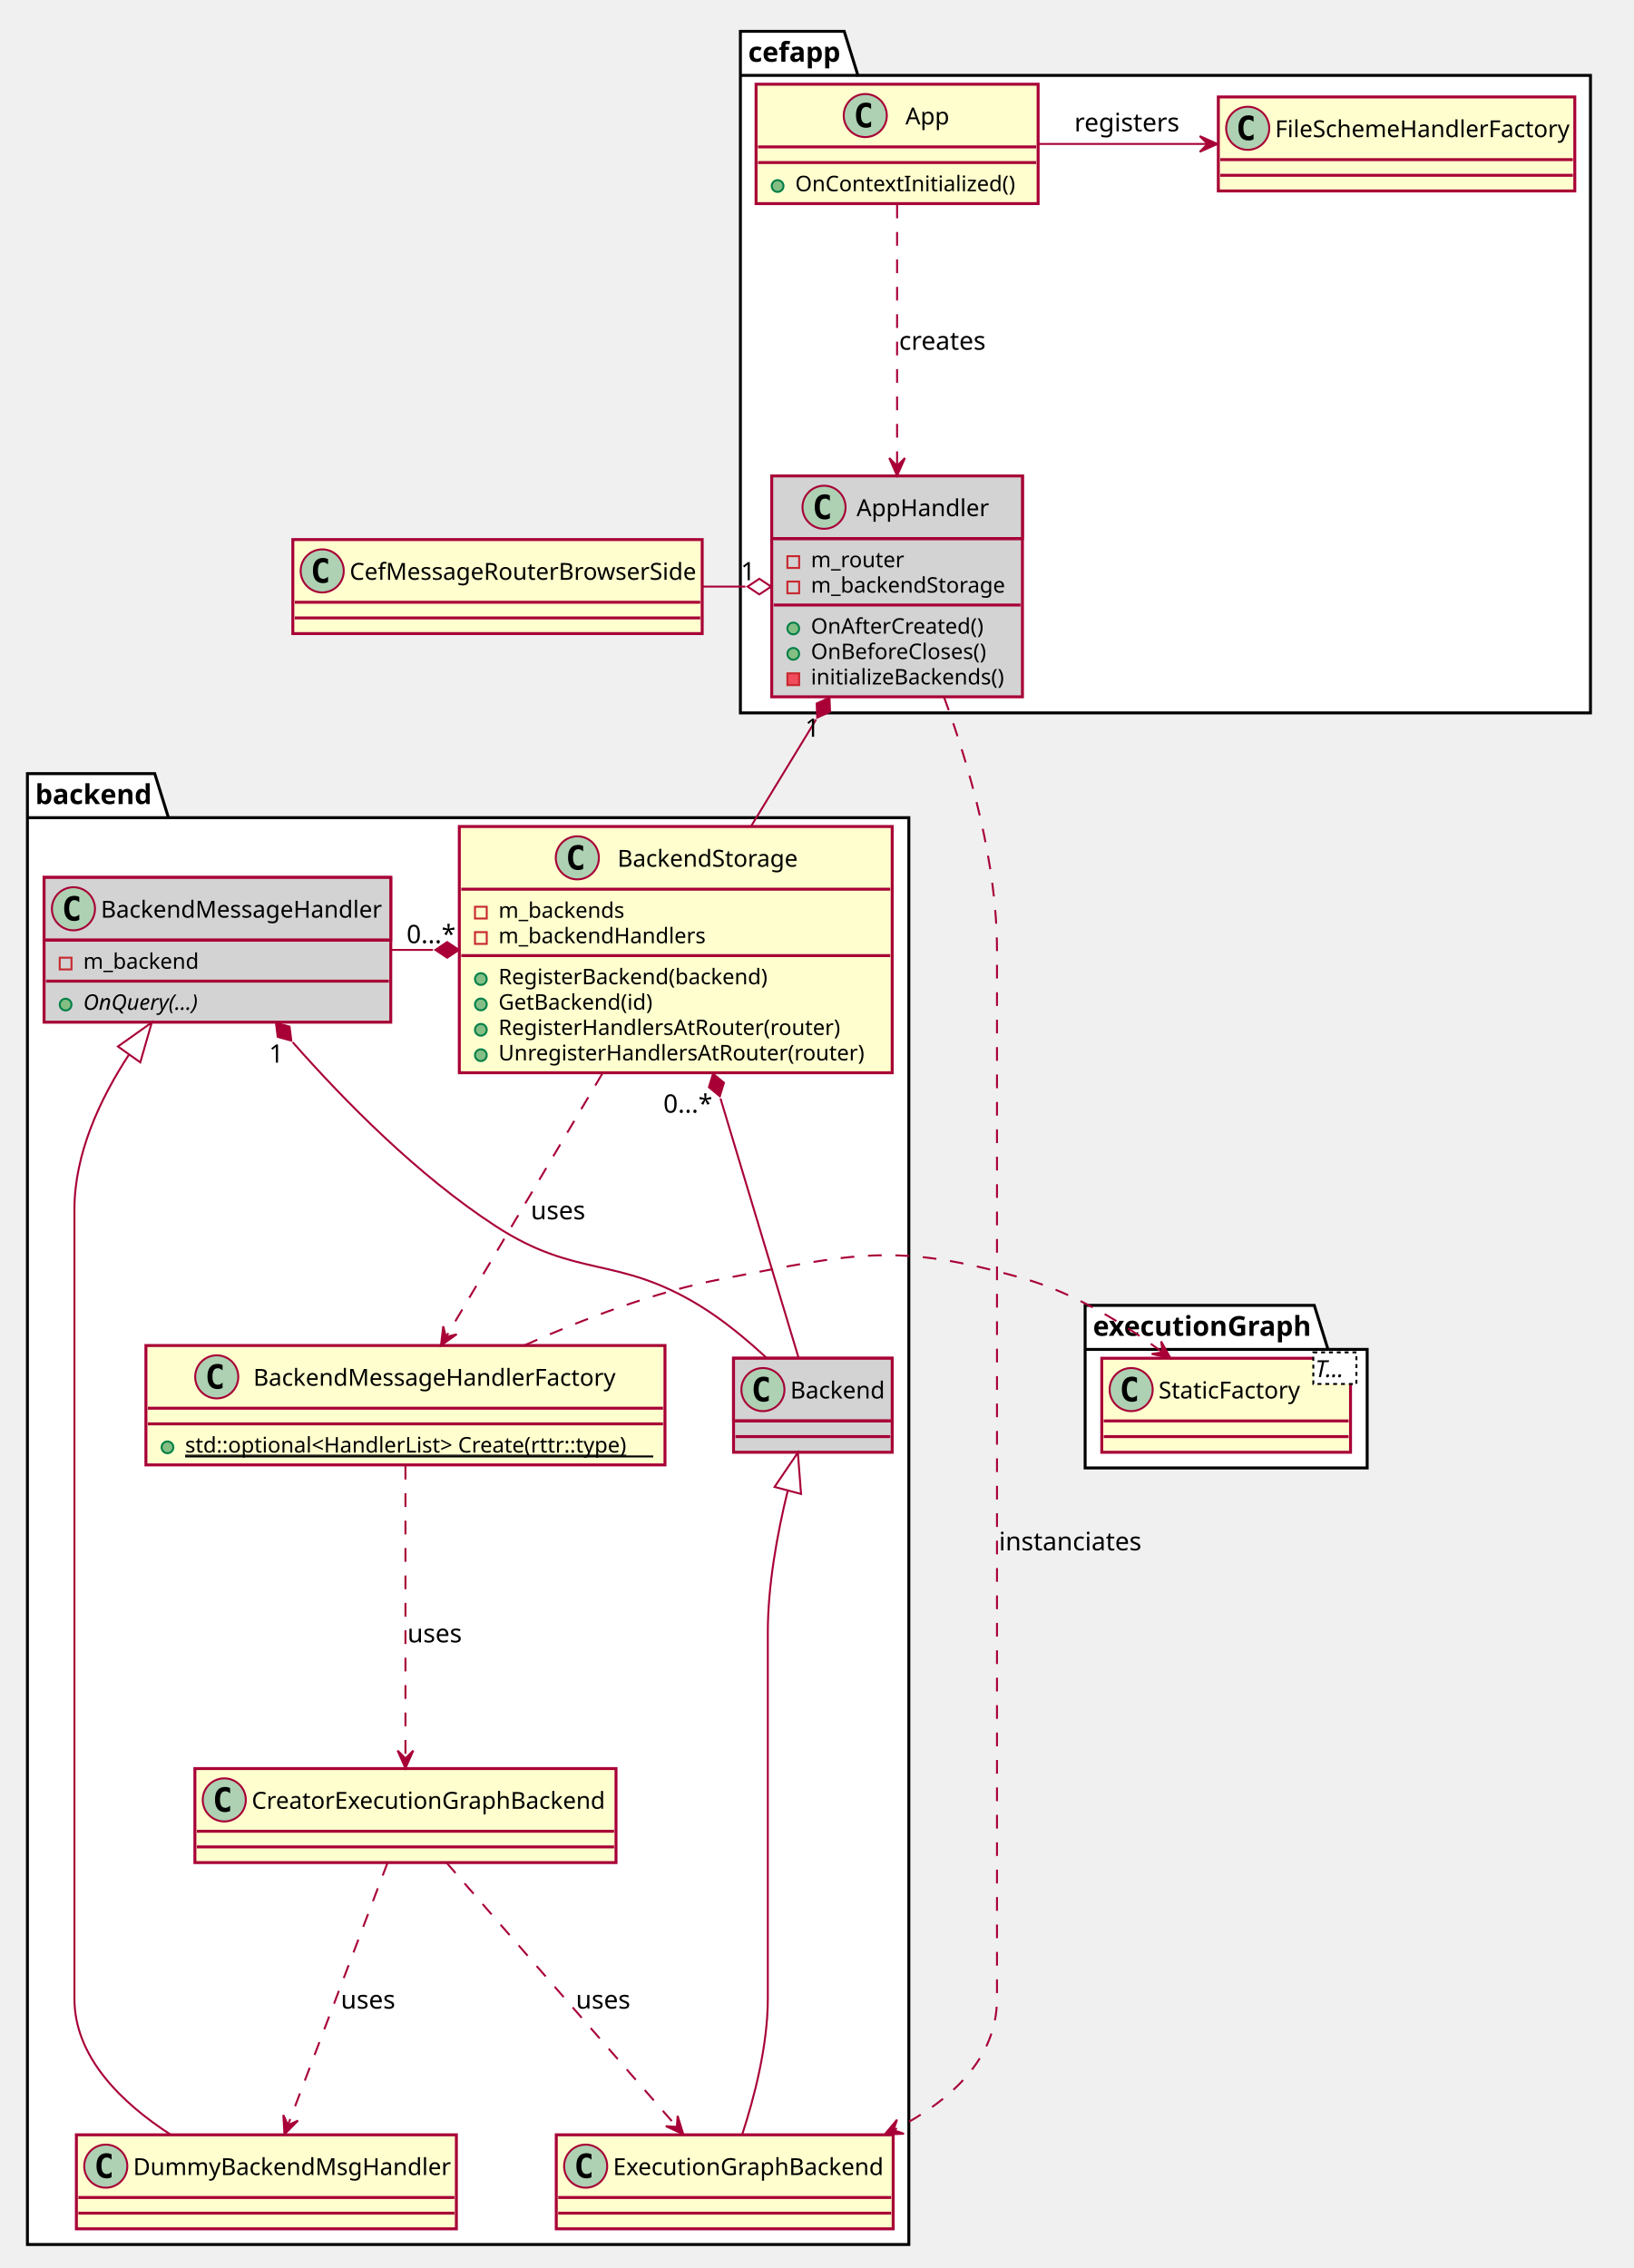
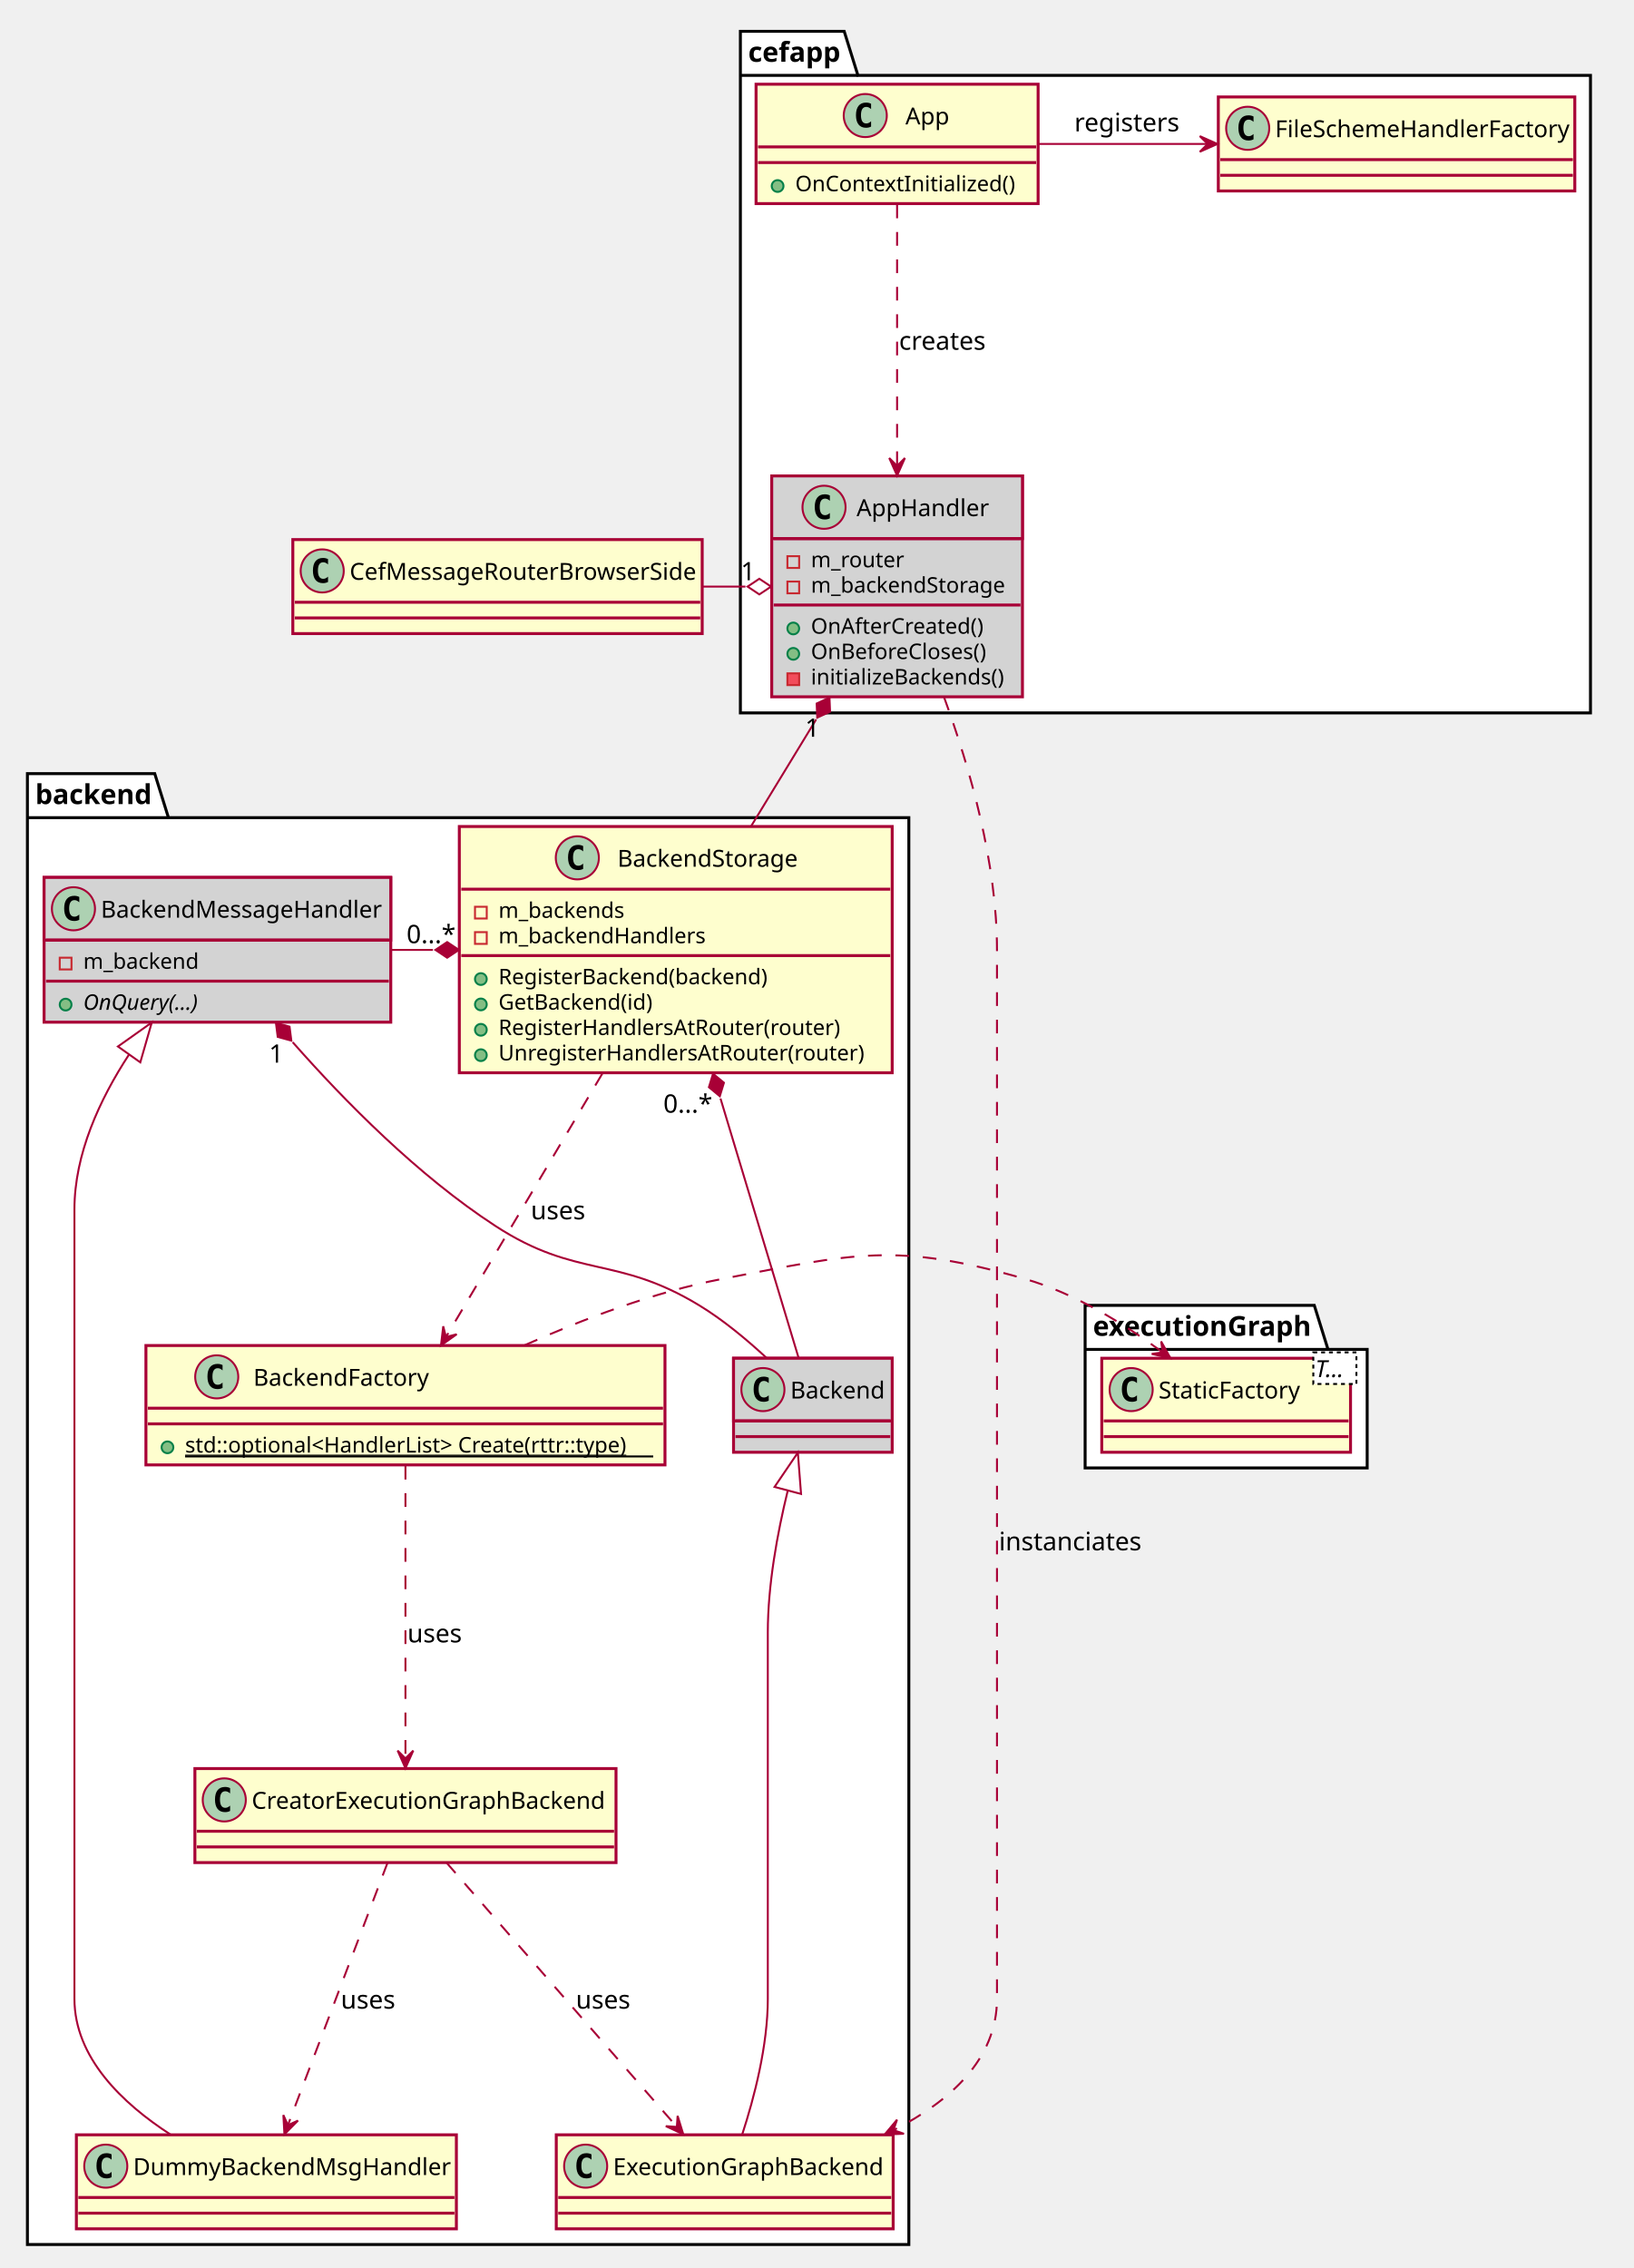
<svg xmlns="http://www.w3.org/2000/svg" contentScriptType="application/ecmascript" contentStyleType="text/css" height="1158px" preserveAspectRatio="none" style="width:834px;height:1158px;" version="1.1" viewBox="0 0 834 1158" width="834px" zoomAndPan="magnify">
  <defs />
  <g>
    <polygon fill="#FFFFFF" points="378,16,431,16,438,38.488,812,38.488,812,364,378,364,378,16" style="stroke: #000000; stroke-width: 1.5;" />
    <line style="stroke: #000000; stroke-width: 1.5;" x1="378" x2="438" y1="38.488" y2="38.488" />
    <text fill="#000000" font-family="sans-serif" font-size="14" font-weight="bold" lengthAdjust="spacingAndGlyphs" textLength="47" x="382" y="31.535">cefapp</text>
    <polygon fill="#FFFFFF" points="14,395,79,395,86,417.488,464,417.488,464,1146,14,1146,14,395" style="stroke: #000000; stroke-width: 1.5;" />
    <line style="stroke: #000000; stroke-width: 1.5;" x1="14" x2="86" y1="417.488" y2="417.488" />
    <text fill="#000000" font-family="sans-serif" font-size="14" font-weight="bold" lengthAdjust="spacingAndGlyphs" textLength="59" x="18" y="410.535">backend</text>
    <polygon fill="#FFFFFF" points="554,666.5,671,666.5,678,688.988,698,688.988,698,749.5,554,749.5,554,666.5" style="stroke: #000000; stroke-width: 1.5;" />
    <line style="stroke: #000000; stroke-width: 1.5;" x1="554" x2="678" y1="688.988" y2="688.988" />
    <text fill="#000000" font-family="sans-serif" font-size="14" font-weight="bold" lengthAdjust="spacingAndGlyphs" textLength="111" x="558" y="682.035">executionGraph</text>
    <rect fill="#FEFECE" height="60.955" id="cefapp::App" style="stroke: #A80036; stroke-width: 1.5;" width="144" x="386" y="43" />
    <ellipse cx="441.75" cy="59" fill="#ADD1B2" rx="11" ry="11" style="stroke: #A80036; stroke-width: 1.0;" />
    <path d="M444.723,64.643 Q444.142,64.942 443.503,65.091 Q442.864,65.241 442.158,65.241 Q439.651,65.241 438.332,63.589 Q437.012,61.937 437.012,58.816 Q437.012,55.687 438.332,54.035 Q439.651,52.383 442.158,52.383 Q442.864,52.383 443.511,52.532 Q444.159,52.682 444.723,52.98 L444.723,55.703 Q444.092,55.122 443.499,54.852 Q442.905,54.583 442.274,54.583 Q440.93,54.583 440.245,55.649 Q439.56,56.716 439.56,58.816 Q439.56,60.908 440.245,61.974 Q440.93,63.041 442.274,63.041 Q442.905,63.041 443.499,62.771 Q444.092,62.502 444.723,61.92 Z " />
    <text fill="#000000" font-family="sans-serif" font-size="12" lengthAdjust="spacingAndGlyphs" textLength="24" x="462.25" y="63.535">App</text>
    <line style="stroke: #A80036; stroke-width: 1.5;" x1="387" x2="529" y1="75" y2="75" />
    <line style="stroke: #A80036; stroke-width: 1.5;" x1="387" x2="529" y1="83" y2="83" />
    <ellipse cx="397" cy="94.978" fill="#84BE84" rx="3" ry="3" style="stroke: #038048; stroke-width: 1.0;" />
    <text fill="#000000" font-family="sans-serif" font-size="11" lengthAdjust="spacingAndGlyphs" textLength="118" x="406" y="97.635">OnContextInitialized()</text>
    <rect fill="#D3D3D3" height="112.775" id="cefapp::AppHandler" style="stroke: #A80036; stroke-width: 1.5;" width="128" x="394" y="243" />
    <rect fill="#D3D3D3" height="32" style="stroke: #A80036; stroke-width: 1.5;" width="128" x="394" y="243" />
    <ellipse cx="420.7" cy="259" fill="#ADD1B2" rx="11" ry="11" style="stroke: #A80036; stroke-width: 1.0;" />
    <path d="M423.673,264.643 Q423.092,264.942 422.453,265.091 Q421.814,265.241 421.108,265.241 Q418.601,265.241 417.281,263.589 Q415.962,261.937 415.962,258.816 Q415.962,255.686 417.281,254.035 Q418.601,252.383 421.108,252.383 Q421.814,252.383 422.461,252.532 Q423.109,252.682 423.673,252.981 L423.673,255.703 Q423.042,255.122 422.449,254.852 Q421.855,254.583 421.224,254.583 Q419.88,254.583 419.195,255.649 Q418.51,256.716 418.51,258.816 Q418.51,260.908 419.195,261.974 Q419.88,263.041 421.224,263.041 Q421.855,263.041 422.449,262.771 Q423.042,262.502 423.673,261.92 Z " />
    <text fill="#000000" font-family="sans-serif" font-size="12" lengthAdjust="spacingAndGlyphs" textLength="70" x="437.3" y="263.535">AppHandler</text>
    <line style="stroke: #A80036; stroke-width: 1.5;" x1="395" x2="521" y1="275" y2="275" />
    <rect fill="none" height="6" style="stroke: #C82930; stroke-width: 1.0;" width="6" x="402" y="283.978" />
    <text fill="#000000" font-family="sans-serif" font-size="11" lengthAdjust="spacingAndGlyphs" textLength="50" x="414" y="289.635">m_router</text>
    <rect fill="none" height="6" style="stroke: #C82930; stroke-width: 1.0;" width="6" x="402" y="296.933" />
    <text fill="#000000" font-family="sans-serif" font-size="11" lengthAdjust="spacingAndGlyphs" textLength="102" x="414" y="302.59">m_backendStorage</text>
    <line style="stroke: #A80036; stroke-width: 1.5;" x1="395" x2="521" y1="308.91" y2="308.91" />
    <ellipse cx="405" cy="320.888" fill="#84BE84" rx="3" ry="3" style="stroke: #038048; stroke-width: 1.0;" />
    <text fill="#000000" font-family="sans-serif" font-size="11" lengthAdjust="spacingAndGlyphs" textLength="93" x="414" y="323.545">OnAfterCreated()</text>
    <ellipse cx="405" cy="333.843" fill="#84BE84" rx="3" ry="3" style="stroke: #038048; stroke-width: 1.0;" />
    <text fill="#000000" font-family="sans-serif" font-size="11" lengthAdjust="spacingAndGlyphs" textLength="94" x="414" y="336.5">OnBeforeCloses()</text>
    <rect fill="#F24D5C" height="6" style="stroke: #C82930; stroke-width: 1.0;" width="6" x="402" y="343.798" />
    <text fill="#000000" font-family="sans-serif" font-size="11" lengthAdjust="spacingAndGlyphs" textLength="102" x="414" y="349.455">initializeBackends()</text>
    <rect fill="#FEFECE" height="48" id="cefapp::FileSchemeHandlerFactory" style="stroke: #A80036; stroke-width: 1.5;" width="182" x="622" y="49.5" />
    <ellipse cx="637" cy="65.5" fill="#ADD1B2" rx="11" ry="11" style="stroke: #A80036; stroke-width: 1.0;" />
    <path d="M639.973,71.143 Q639.392,71.442 638.753,71.591 Q638.114,71.741 637.408,71.741 Q634.901,71.741 633.582,70.089 Q632.262,68.437 632.262,65.316 Q632.262,62.187 633.582,60.535 Q634.901,58.883 637.408,58.883 Q638.114,58.883 638.761,59.032 Q639.409,59.182 639.973,59.48 L639.973,62.203 Q639.342,61.622 638.749,61.352 Q638.155,61.083 637.524,61.083 Q636.18,61.083 635.495,62.149 Q634.81,63.216 634.81,65.316 Q634.81,67.408 635.495,68.474 Q636.18,69.541 637.524,69.541 Q638.155,69.541 638.749,69.271 Q639.342,69.001 639.973,68.42 Z " />
    <text fill="#000000" font-family="sans-serif" font-size="12" lengthAdjust="spacingAndGlyphs" textLength="150" x="651" y="70.035">FileSchemeHandlerFactory</text>
    <line style="stroke: #A80036; stroke-width: 1.5;" x1="623" x2="803" y1="81.5" y2="81.5" />
    <line style="stroke: #A80036; stroke-width: 1.5;" x1="623" x2="803" y1="89.5" y2="89.5" />
    <rect fill="#FEFECE" height="125.731" id="backend::BackendStorage" style="stroke: #A80036; stroke-width: 1.5;" width="221" x="234.5" y="422" />
    <ellipse cx="294.75" cy="438" fill="#ADD1B2" rx="11" ry="11" style="stroke: #A80036; stroke-width: 1.0;" />
    <path d="M297.723,443.643 Q297.142,443.942 296.503,444.091 Q295.864,444.241 295.158,444.241 Q292.651,444.241 291.332,442.589 Q290.012,440.937 290.012,437.816 Q290.012,434.687 291.332,433.035 Q292.651,431.383 295.158,431.383 Q295.864,431.383 296.511,431.532 Q297.159,431.682 297.723,431.981 L297.723,434.703 Q297.092,434.122 296.499,433.852 Q295.905,433.582 295.274,433.582 Q293.93,433.582 293.245,434.649 Q292.56,435.716 292.56,437.816 Q292.56,439.908 293.245,440.974 Q293.93,442.041 295.274,442.041 Q295.905,442.041 296.499,441.771 Q297.092,441.502 297.723,440.92 Z " />
    <text fill="#000000" font-family="sans-serif" font-size="12" lengthAdjust="spacingAndGlyphs" textLength="92" x="315.25" y="442.535">BackendStorage</text>
    <line style="stroke: #A80036; stroke-width: 1.5;" x1="235.5" x2="454.5" y1="454" y2="454" />
    <rect fill="none" height="6" style="stroke: #C82930; stroke-width: 1.0;" width="6" x="242.5" y="462.978" />
    <text fill="#000000" font-family="sans-serif" font-size="11" lengthAdjust="spacingAndGlyphs" textLength="67" x="254.5" y="468.635">m_backends</text>
    <rect fill="none" height="6" style="stroke: #C82930; stroke-width: 1.0;" width="6" x="242.5" y="475.933" />
    <text fill="#000000" font-family="sans-serif" font-size="11" lengthAdjust="spacingAndGlyphs" textLength="109" x="254.5" y="481.59">m_backendHandlers</text>
    <line style="stroke: #A80036; stroke-width: 1.5;" x1="235.5" x2="454.5" y1="487.91" y2="487.91" />
    <ellipse cx="245.5" cy="499.888" fill="#84BE84" rx="3" ry="3" style="stroke: #038048; stroke-width: 1.0;" />
    <text fill="#000000" font-family="sans-serif" font-size="11" lengthAdjust="spacingAndGlyphs" textLength="141" x="254.5" y="502.545">RegisterBackend(backend)</text>
    <ellipse cx="245.5" cy="512.843" fill="#84BE84" rx="3" ry="3" style="stroke: #038048; stroke-width: 1.0;" />
    <text fill="#000000" font-family="sans-serif" font-size="11" lengthAdjust="spacingAndGlyphs" textLength="80" x="254.5" y="515.5">GetBackend(id)</text>
    <ellipse cx="245.5" cy="525.798" fill="#84BE84" rx="3" ry="3" style="stroke: #038048; stroke-width: 1.0;" />
    <text fill="#000000" font-family="sans-serif" font-size="11" lengthAdjust="spacingAndGlyphs" textLength="182" x="254.5" y="528.455">RegisterHandlersAtRouter(router)</text>
    <ellipse cx="245.5" cy="538.753" fill="#84BE84" rx="3" ry="3" style="stroke: #038048; stroke-width: 1.0;" />
    <text fill="#000000" font-family="sans-serif" font-size="11" lengthAdjust="spacingAndGlyphs" textLength="195" x="254.5" y="541.41">UnregisterHandlersAtRouter(router)</text>
    <rect fill="#D3D3D3" height="48" id="backend::Backend" style="stroke: #A80036; stroke-width: 1.5;" width="81" x="374.5" y="693.5" />
    <rect fill="#D3D3D3" height="32" style="stroke: #A80036; stroke-width: 1.5;" width="81" x="374.5" y="693.5" />
    <ellipse cx="389.5" cy="709.5" fill="#ADD1B2" rx="11" ry="11" style="stroke: #A80036; stroke-width: 1.0;" />
    <path d="M392.473,715.143 Q391.892,715.442 391.253,715.591 Q390.614,715.741 389.908,715.741 Q387.401,715.741 386.082,714.089 Q384.762,712.437 384.762,709.316 Q384.762,706.187 386.082,704.535 Q387.401,702.883 389.908,702.883 Q390.614,702.883 391.261,703.032 Q391.909,703.182 392.473,703.481 L392.473,706.203 Q391.842,705.622 391.249,705.352 Q390.655,705.082 390.024,705.082 Q388.68,705.082 387.995,706.149 Q387.31,707.216 387.31,709.316 Q387.31,711.408 387.995,712.474 Q388.68,713.541 390.024,713.541 Q390.655,713.541 391.249,713.271 Q391.842,713.001 392.473,712.42 Z " />
    <text fill="#000000" font-family="sans-serif" font-size="12" lengthAdjust="spacingAndGlyphs" textLength="49" x="403.5" y="714.035">Backend</text>
    <line style="stroke: #A80036; stroke-width: 1.5;" x1="375.5" x2="454.5" y1="725.5" y2="725.5" />
    <line style="stroke: #A80036; stroke-width: 1.5;" x1="375.5" x2="454.5" y1="733.5" y2="733.5" />
    <rect fill="#D3D3D3" height="73.91" id="backend::BackendMessageHandler" style="stroke: #A80036; stroke-width: 1.5;" width="177" x="22.5" y="448" />
    <rect fill="#D3D3D3" height="32" style="stroke: #A80036; stroke-width: 1.5;" width="177" x="22.5" y="448" />
    <ellipse cx="37.5" cy="464" fill="#ADD1B2" rx="11" ry="11" style="stroke: #A80036; stroke-width: 1.0;" />
    <path d="M40.473,469.643 Q39.892,469.942 39.253,470.091 Q38.614,470.241 37.908,470.241 Q35.401,470.241 34.081,468.589 Q32.762,466.937 32.762,463.816 Q32.762,460.687 34.081,459.035 Q35.401,457.383 37.908,457.383 Q38.614,457.383 39.261,457.532 Q39.909,457.682 40.473,457.981 L40.473,460.703 Q39.842,460.122 39.249,459.852 Q38.655,459.582 38.024,459.582 Q36.68,459.582 35.995,460.649 Q35.31,461.716 35.31,463.816 Q35.31,465.908 35.995,466.974 Q36.68,468.041 38.024,468.041 Q38.655,468.041 39.249,467.771 Q39.842,467.502 40.473,466.92 Z " />
    <text fill="#000000" font-family="sans-serif" font-size="12" lengthAdjust="spacingAndGlyphs" textLength="145" x="51.5" y="468.535">BackendMessageHandler</text>
    <line style="stroke: #A80036; stroke-width: 1.5;" x1="23.5" x2="198.5" y1="480" y2="480" />
    <rect fill="none" height="6" style="stroke: #C82930; stroke-width: 1.0;" width="6" x="30.5" y="488.978" />
    <text fill="#000000" font-family="sans-serif" font-size="11" lengthAdjust="spacingAndGlyphs" textLength="61" x="42.5" y="494.635">m_backend</text>
    <line style="stroke: #A80036; stroke-width: 1.5;" x1="23.5" x2="198.5" y1="500.955" y2="500.955" />
    <ellipse cx="33.5" cy="512.933" fill="#84BE84" rx="3" ry="3" style="stroke: #038048; stroke-width: 1.0;" />
    <text fill="#000000" font-family="sans-serif" font-size="11" font-style="italic" lengthAdjust="spacingAndGlyphs" textLength="66" x="42.5" y="515.59">OnQuery(...)</text>
-     <rect fill="#FEFECE" height="60.955" id="backend::BackendMessageHandlerFactory" style="stroke: #A80036; stroke-width: 1.5;" width="265" x="74.5" y="687" />
+     <rect fill="#FEFECE" height="60.955" id="backend::BackendFactory" style="stroke: #A80036; stroke-width: 1.5;" width="265" x="74.5" y="687" />
    <ellipse cx="110.65" cy="703" fill="#ADD1B2" rx="11" ry="11" style="stroke: #A80036; stroke-width: 1.0;" />
    <path d="M113.623,708.643 Q113.042,708.942 112.403,709.091 Q111.764,709.241 111.058,709.241 Q108.551,709.241 107.231,707.589 Q105.912,705.937 105.912,702.816 Q105.912,699.687 107.231,698.035 Q108.551,696.383 111.058,696.383 Q111.764,696.383 112.411,696.532 Q113.059,696.682 113.623,696.981 L113.623,699.703 Q112.992,699.122 112.399,698.852 Q111.805,698.582 111.174,698.582 Q109.83,698.582 109.145,699.649 Q108.46,700.716 108.46,702.816 Q108.46,704.908 109.145,705.974 Q109.83,707.041 111.174,707.041 Q111.805,707.041 112.399,706.771 Q112.992,706.501 113.623,705.92 Z " />
-     <text fill="#000000" font-family="sans-serif" font-size="12" lengthAdjust="spacingAndGlyphs" textLength="186" x="129.35" y="707.535">BackendMessageHandlerFactory</text>
+     <text fill="#000000" font-family="sans-serif" font-size="12" lengthAdjust="spacingAndGlyphs" textLength="186" x="129.35" y="707.535">BackendFactory</text>
    <line style="stroke: #A80036; stroke-width: 1.5;" x1="75.5" x2="338.5" y1="719" y2="719" />
    <line style="stroke: #A80036; stroke-width: 1.5;" x1="75.5" x2="338.5" y1="727" y2="727" />
    <ellipse cx="85.5" cy="738.977" fill="#84BE84" rx="3" ry="3" style="stroke: #038048; stroke-width: 1.0;" />
    <text fill="#000000" font-family="sans-serif" font-size="11" lengthAdjust="spacingAndGlyphs" text-decoration="underline" textLength="239" x="94.5" y="741.635">std::optional&lt;HandlerList&gt; Create(rttr::type)</text>
    <line style="stroke: #000000; stroke-width: 1.0;" x1="94.5" x2="333.5" y1="743.635" y2="743.635" />
    <rect fill="#FEFECE" height="48" id="backend::CreatorExecutionGraphBackend" style="stroke: #A80036; stroke-width: 1.5;" width="215" x="99.5" y="903" />
    <ellipse cx="114.5" cy="919" fill="#ADD1B2" rx="11" ry="11" style="stroke: #A80036; stroke-width: 1.0;" />
    <path d="M117.473,924.643 Q116.892,924.942 116.253,925.091 Q115.614,925.241 114.908,925.241 Q112.401,925.241 111.082,923.589 Q109.762,921.937 109.762,918.816 Q109.762,915.687 111.082,914.035 Q112.401,912.383 114.908,912.383 Q115.614,912.383 116.261,912.532 Q116.909,912.682 117.473,912.981 L117.473,915.703 Q116.842,915.122 116.249,914.852 Q115.655,914.582 115.024,914.582 Q113.68,914.582 112.995,915.649 Q112.31,916.716 112.31,918.816 Q112.31,920.908 112.995,921.974 Q113.68,923.041 115.024,923.041 Q115.655,923.041 116.249,922.771 Q116.842,922.501 117.473,921.92 Z " />
    <text fill="#000000" font-family="sans-serif" font-size="12" lengthAdjust="spacingAndGlyphs" textLength="183" x="128.5" y="923.535">CreatorExecutionGraphBackend</text>
    <line style="stroke: #A80036; stroke-width: 1.5;" x1="100.5" x2="313.5" y1="935" y2="935" />
    <line style="stroke: #A80036; stroke-width: 1.5;" x1="100.5" x2="313.5" y1="943" y2="943" />
    <rect fill="#FEFECE" height="48" id="backend::DummyBackendMsgHandler" style="stroke: #A80036; stroke-width: 1.5;" width="194" x="39" y="1090" />
    <ellipse cx="54" cy="1106" fill="#ADD1B2" rx="11" ry="11" style="stroke: #A80036; stroke-width: 1.0;" />
    <path d="M56.973,1111.643 Q56.392,1111.942 55.753,1112.091 Q55.114,1112.241 54.408,1112.241 Q51.901,1112.241 50.581,1110.589 Q49.262,1108.937 49.262,1105.816 Q49.262,1102.687 50.581,1101.035 Q51.901,1099.383 54.408,1099.383 Q55.114,1099.383 55.761,1099.532 Q56.409,1099.682 56.973,1099.98 L56.973,1102.703 Q56.342,1102.122 55.749,1101.852 Q55.155,1101.582 54.524,1101.582 Q53.18,1101.582 52.495,1102.649 Q51.81,1103.716 51.81,1105.816 Q51.81,1107.908 52.495,1108.974 Q53.18,1110.041 54.524,1110.041 Q55.155,1110.041 55.749,1109.771 Q56.342,1109.502 56.973,1108.92 Z " />
    <text fill="#000000" font-family="sans-serif" font-size="12" lengthAdjust="spacingAndGlyphs" textLength="162" x="68" y="1110.535">DummyBackendMsgHandler</text>
    <line style="stroke: #A80036; stroke-width: 1.5;" x1="40" x2="232" y1="1122" y2="1122" />
    <line style="stroke: #A80036; stroke-width: 1.5;" x1="40" x2="232" y1="1130" y2="1130" />
    <rect fill="#FEFECE" height="48" id="backend::ExecutionGraphBackend" style="stroke: #A80036; stroke-width: 1.5;" width="172" x="284" y="1090" />
    <ellipse cx="299" cy="1106" fill="#ADD1B2" rx="11" ry="11" style="stroke: #A80036; stroke-width: 1.0;" />
    <path d="M301.973,1111.643 Q301.392,1111.942 300.753,1112.091 Q300.114,1112.241 299.408,1112.241 Q296.901,1112.241 295.582,1110.589 Q294.262,1108.937 294.262,1105.816 Q294.262,1102.687 295.582,1101.035 Q296.901,1099.383 299.408,1099.383 Q300.114,1099.383 300.761,1099.532 Q301.409,1099.682 301.973,1099.98 L301.973,1102.703 Q301.342,1102.122 300.749,1101.852 Q300.155,1101.582 299.524,1101.582 Q298.18,1101.582 297.495,1102.649 Q296.81,1103.716 296.81,1105.816 Q296.81,1107.908 297.495,1108.974 Q298.18,1110.041 299.524,1110.041 Q300.155,1110.041 300.749,1109.771 Q301.342,1109.502 301.973,1108.92 Z " />
    <text fill="#000000" font-family="sans-serif" font-size="12" lengthAdjust="spacingAndGlyphs" textLength="140" x="313" y="1110.535">ExecutionGraphBackend</text>
    <line style="stroke: #A80036; stroke-width: 1.5;" x1="285" x2="455" y1="1122" y2="1122" />
    <line style="stroke: #A80036; stroke-width: 1.5;" x1="285" x2="455" y1="1130" y2="1130" />
    <rect fill="#FEFECE" height="48" id="executionGraph::StaticFactory" style="stroke: #A80036; stroke-width: 1.5;" width="127" x="562.5" y="693.5" />
    <ellipse cx="577.5" cy="709.5" fill="#ADD1B2" rx="11" ry="11" style="stroke: #A80036; stroke-width: 1.0;" />
    <path d="M580.473,715.143 Q579.892,715.442 579.253,715.591 Q578.614,715.741 577.908,715.741 Q575.401,715.741 574.082,714.089 Q572.762,712.437 572.762,709.316 Q572.762,706.187 574.082,704.535 Q575.401,702.883 577.908,702.883 Q578.614,702.883 579.261,703.032 Q579.909,703.182 580.473,703.481 L580.473,706.203 Q579.842,705.622 579.249,705.352 Q578.655,705.082 578.024,705.082 Q576.68,705.082 575.995,706.149 Q575.31,707.216 575.31,709.316 Q575.31,711.408 575.995,712.474 Q576.68,713.541 578.024,713.541 Q578.655,713.541 579.249,713.271 Q579.842,713.001 580.473,712.42 Z " />
    <text fill="#000000" font-family="sans-serif" font-size="12" lengthAdjust="spacingAndGlyphs" textLength="71" x="591.5" y="714.035">StaticFactory</text>
    <rect fill="#FFFFFF" height="16.133" style="stroke: #000000; stroke-width: 1.0; stroke-dasharray: 2.0,2.0;" width="22" x="670.5" y="690.5" />
    <text fill="#000000" font-family="sans-serif" font-size="12" font-style="italic" lengthAdjust="spacingAndGlyphs" textLength="20" x="671.5" y="703.102">T...</text>
    <line style="stroke: #A80036; stroke-width: 1.5;" x1="563.5" x2="688.5" y1="725.5" y2="725.5" />
    <line style="stroke: #A80036; stroke-width: 1.5;" x1="563.5" x2="688.5" y1="733.5" y2="733.5" />
    <rect fill="#FEFECE" height="48" id="CefMessageRouterBrowserSide" style="stroke: #A80036; stroke-width: 1.5;" width="209" x="149.5" y="275.5" />
    <ellipse cx="164.5" cy="291.5" fill="#ADD1B2" rx="11" ry="11" style="stroke: #A80036; stroke-width: 1.0;" />
    <path d="M167.473,297.143 Q166.892,297.442 166.253,297.591 Q165.614,297.741 164.908,297.741 Q162.401,297.741 161.082,296.089 Q159.762,294.437 159.762,291.316 Q159.762,288.187 161.082,286.535 Q162.401,284.883 164.908,284.883 Q165.614,284.883 166.261,285.032 Q166.909,285.182 167.473,285.481 L167.473,288.203 Q166.842,287.622 166.249,287.352 Q165.655,287.082 165.024,287.082 Q163.68,287.082 162.995,288.149 Q162.31,289.216 162.31,291.316 Q162.31,293.408 162.995,294.474 Q163.68,295.541 165.024,295.541 Q165.655,295.541 166.249,295.271 Q166.842,295.002 167.473,294.42 Z " />
    <text fill="#000000" font-family="sans-serif" font-size="12" lengthAdjust="spacingAndGlyphs" textLength="177" x="178.5" y="296.035">CefMessageRouterBrowserSide</text>
    <line style="stroke: #A80036; stroke-width: 1.5;" x1="150.5" x2="357.5" y1="307.5" y2="307.5" />
    <line style="stroke: #A80036; stroke-width: 1.5;" x1="150.5" x2="357.5" y1="315.5" y2="315.5" />
    <path d="M458,104.451 C458,138.604 458,194.453 458,237.657 " fill="none" id="cefapp::App-cefapp::AppHandler" style="stroke: #A80036; stroke-width: 1.0; stroke-dasharray: 7.0,7.0;" />
    <polygon fill="#A80036" points="458,242.86,462,233.86,458,237.86,454,233.86,458,242.86" style="stroke: #A80036; stroke-width: 1.0;" />
    <text fill="#000000" font-family="sans-serif" font-size="13" lengthAdjust="spacingAndGlyphs" textLength="45" x="459" y="178.568">creates</text>
    <path d="M530.05,73.5 C556.809,73.5 587.616,73.5 616.227,73.5 " fill="none" id="cefapp::App-cefapp::FileSchemeHandlerFactory" style="stroke: #A80036; stroke-width: 1.0;" />
    <polygon fill="#A80036" points="621.542,73.5,612.542,69.5,616.542,73.5,612.542,77.5,621.542,73.5" style="stroke: #A80036; stroke-width: 1.0;" />
    <text fill="#000000" font-family="sans-serif" font-size="13" lengthAdjust="spacingAndGlyphs" textLength="55" x="548.5" y="67.068">registers</text>
    <path d="M358.789,299.5 C366.055,299.5 373.322,299.5 380.588,299.5 " fill="none" id="CefMessageRouterBrowserSide-cefapp::AppHandler" style="stroke: #A80036; stroke-width: 1.0;" />
    <polygon fill="#FFFFFF" points="393.668,299.5,387.668,295.5,381.668,299.5,387.668,303.5,393.668,299.5" style="stroke: #A80036; stroke-width: 1.0;" />
    <text fill="#000000" font-family="sans-serif" font-size="13" lengthAdjust="spacingAndGlyphs" textLength="8" x="378.194" y="296.277">1</text>
    <path d="M416.663,367.358 C405.807,385.179 394.144,404.325 383.446,421.887 " fill="none" id="cefapp::AppHandler-backend::BackendStorage" style="stroke: #A80036; stroke-width: 1.0;" />
    <polygon fill="#A80036" points="423.482,356.164,416.945,359.207,417.239,366.412,423.777,363.369,423.482,356.164" style="stroke: #A80036; stroke-width: 1.0;" />
    <text fill="#000000" font-family="sans-serif" font-size="13" lengthAdjust="spacingAndGlyphs" textLength="8" x="411.029" y="376.182">1</text>
    <path d="M367.844,560.876 C381.651,606.732 398.338,662.158 407.703,693.264 " fill="none" id="backend::BackendStorage-backend::Backend" style="stroke: #A80036; stroke-width: 1.0;" />
    <polygon fill="#A80036" points="364.035,548.225,361.935,555.123,367.495,559.715,369.595,552.817,364.035,548.225" style="stroke: #A80036; stroke-width: 1.0;" />
    <text fill="#000000" font-family="sans-serif" font-size="13" lengthAdjust="spacingAndGlyphs" textLength="26" x="338.658" y="568.116">0...*</text>
    <path d="M221.038,485 C213.913,485 206.789,485 199.664,485 " fill="none" id="backend::BackendStorage-backend::BackendMessageHandler" style="stroke: #A80036; stroke-width: 1.0;" />
    <polygon fill="#A80036" points="234.295,485,228.295,481,222.295,485,228.295,489,234.295,485" style="stroke: #A80036; stroke-width: 1.0;" />
    <text fill="#000000" font-family="sans-serif" font-size="13" lengthAdjust="spacingAndGlyphs" textLength="26" x="207.568" y="481.561">0...*</text>
    <path d="M149.44,532.143 C175.976,562.245 213.488,600.304 253,626 C294.583,653.043 314.616,640.729 357,666.5 C369.259,673.954 381.403,684.086 391.386,693.356 " fill="none" id="backend::BackendMessageHandler-backend::Backend" style="stroke: #A80036; stroke-width: 1.0;" />
    <polygon fill="#A80036" points="140.874,522.268,141.784,529.422,148.737,531.333,147.827,524.18,140.874,522.268" style="stroke: #A80036; stroke-width: 1.0;" />
    <text fill="#000000" font-family="sans-serif" font-size="13" lengthAdjust="spacingAndGlyphs" textLength="8" x="137.321" y="542.566">1</text>
-     <path d="M307.473,548.225 C281.885,591.336 248.946,646.83 227.896,682.295 " fill="none" id="backend::BackendStorage-backend::BackendMessageHandlerFactory" style="stroke: #A80036; stroke-width: 1.0; stroke-dasharray: 7.0,7.0;" />
+     <path d="M307.473,548.225 C281.885,591.336 248.946,646.83 227.896,682.295 " fill="none" id="backend::BackendStorage-backend::BackendFactory" style="stroke: #A80036; stroke-width: 1.0; stroke-dasharray: 7.0,7.0;" />
    <polygon fill="#A80036" points="225.134,686.947,233.168,681.25,227.687,682.648,226.289,677.166,225.134,686.947" style="stroke: #A80036; stroke-width: 1.0;" />
    <text fill="#000000" font-family="sans-serif" font-size="13" lengthAdjust="spacingAndGlyphs" textLength="29" x="271" y="622.568">uses</text>
    <path d="M482.007,356.054 C495.235,392.245 509,440.578 509,485 C509,485 509,485 509,1020.5 C509,1051.695 484.598,1073.164 456.243,1087.58 " fill="none" id="cefapp::AppHandler-backend::ExecutionGraphBackend" style="stroke: #A80036; stroke-width: 1.0; stroke-dasharray: 7.0,7.0;" />
    <polygon fill="#A80036" points="451.661,1089.833,461.502,1089.45,456.147,1087.627,457.971,1082.272,451.661,1089.833" style="stroke: #A80036; stroke-width: 1.0;" />
    <text fill="#000000" font-family="sans-serif" font-size="13" lengthAdjust="spacingAndGlyphs" textLength="76" x="510" y="791.568">instanciates</text>
    <path d="M402.122,761.3 C396.866,782.847 392,809.325 392,833.5 C392,833.5 392,833.5 392,1020.5 C392,1044.513 385.039,1071.096 378.948,1089.759 " fill="none" id="backend::Backend-backend::ExecutionGraphBackend" style="stroke: #A80036; stroke-width: 1.0;" />
    <polygon fill="none" points="395.438,759.195,407.341,741.665,408.968,762.792,395.438,759.195" style="stroke: #A80036; stroke-width: 1.0;" />
    <path d="M65.839,538.479 C50.891,561.34 38,589.246 38,617.5 C38,617.5 38,617.5 38,1020.5 C38,1050.6 62.5,1073.975 87,1089.825 " fill="none" id="backend::BackendMessageHandler-backend::DummyBackendMsgHandler" style="stroke: #A80036; stroke-width: 1.0;" />
    <polygon fill="none" points="60.208,534.318,77.491,522.058,71.626,542.42,60.208,534.318" style="stroke: #A80036; stroke-width: 1.0;" />
-     <path d="M207,748.412 C207,788.607 207,858.315 207,897.701 " fill="none" id="backend::BackendMessageHandlerFactory-backend::CreatorExecutionGraphBackend" style="stroke: #A80036; stroke-width: 1.0; stroke-dasharray: 7.0,7.0;" />
+     <path d="M207,748.412 C207,788.607 207,858.315 207,897.701 " fill="none" id="backend::BackendFactory-backend::CreatorExecutionGraphBackend" style="stroke: #A80036; stroke-width: 1.0; stroke-dasharray: 7.0,7.0;" />
    <polygon fill="#A80036" points="207,902.817,211,893.817,207,897.817,203,893.817,207,902.817" style="stroke: #A80036; stroke-width: 1.0;" />
    <text fill="#000000" font-family="sans-serif" font-size="13" lengthAdjust="spacingAndGlyphs" textLength="29" x="208" y="838.568">uses</text>
    <path d="M227.976,951.064 C258.091,985.613 313.463,1049.139 345.446,1085.831 " fill="none" id="backend::CreatorExecutionGraphBackend-backend::ExecutionGraphBackend" style="stroke: #A80036; stroke-width: 1.0; stroke-dasharray: 7.0,7.0;" />
    <polygon fill="#A80036" points="348.847,1089.732,345.948,1080.319,345.561,1085.963,339.918,1085.576,348.847,1089.732" style="stroke: #A80036; stroke-width: 1.0;" />
    <text fill="#000000" font-family="sans-serif" font-size="13" lengthAdjust="spacingAndGlyphs" textLength="29" x="294" y="1025.568">uses</text>
    <path d="M197.863,951.064 C184.852,985.333 161.016,1048.112 147.036,1084.934 " fill="none" id="backend::CreatorExecutionGraphBackend-backend::DummyBackendMsgHandler" style="stroke: #A80036; stroke-width: 1.0; stroke-dasharray: 7.0,7.0;" />
    <polygon fill="#A80036" points="145.214,1089.732,152.148,1082.738,146.989,1085.058,144.669,1079.898,145.214,1089.732" style="stroke: #A80036; stroke-width: 1.0;" />
    <text fill="#000000" font-family="sans-serif" font-size="13" lengthAdjust="spacingAndGlyphs" textLength="29" x="174" y="1025.568">uses</text>
-     <path d="M267.9,686.832 C297.508,673.596 334.094,659.642 368.667,653 C436.173,640.031 457.279,633.972 523.333,653 C548.908,660.367 574.264,676.191 593.379,690.321 " fill="none" id="backend::BackendMessageHandlerFactory-executionGraph::StaticFactory" style="stroke: #A80036; stroke-width: 1.0; stroke-dasharray: 7.0,7.0;" />
+     <path d="M267.9,686.832 C297.508,673.596 334.094,659.642 368.667,653 C436.173,640.031 457.279,633.972 523.333,653 C548.908,660.367 574.264,676.191 593.379,690.321 " fill="none" id="backend::BackendFactory-executionGraph::StaticFactory" style="stroke: #A80036; stroke-width: 1.0; stroke-dasharray: 7.0,7.0;" />
    <polygon fill="#A80036" points="597.606,693.493,592.809,684.892,593.607,690.492,588.007,691.29,597.606,693.493" style="stroke: #A80036; stroke-width: 1.0;" />
  </g>
</svg>
